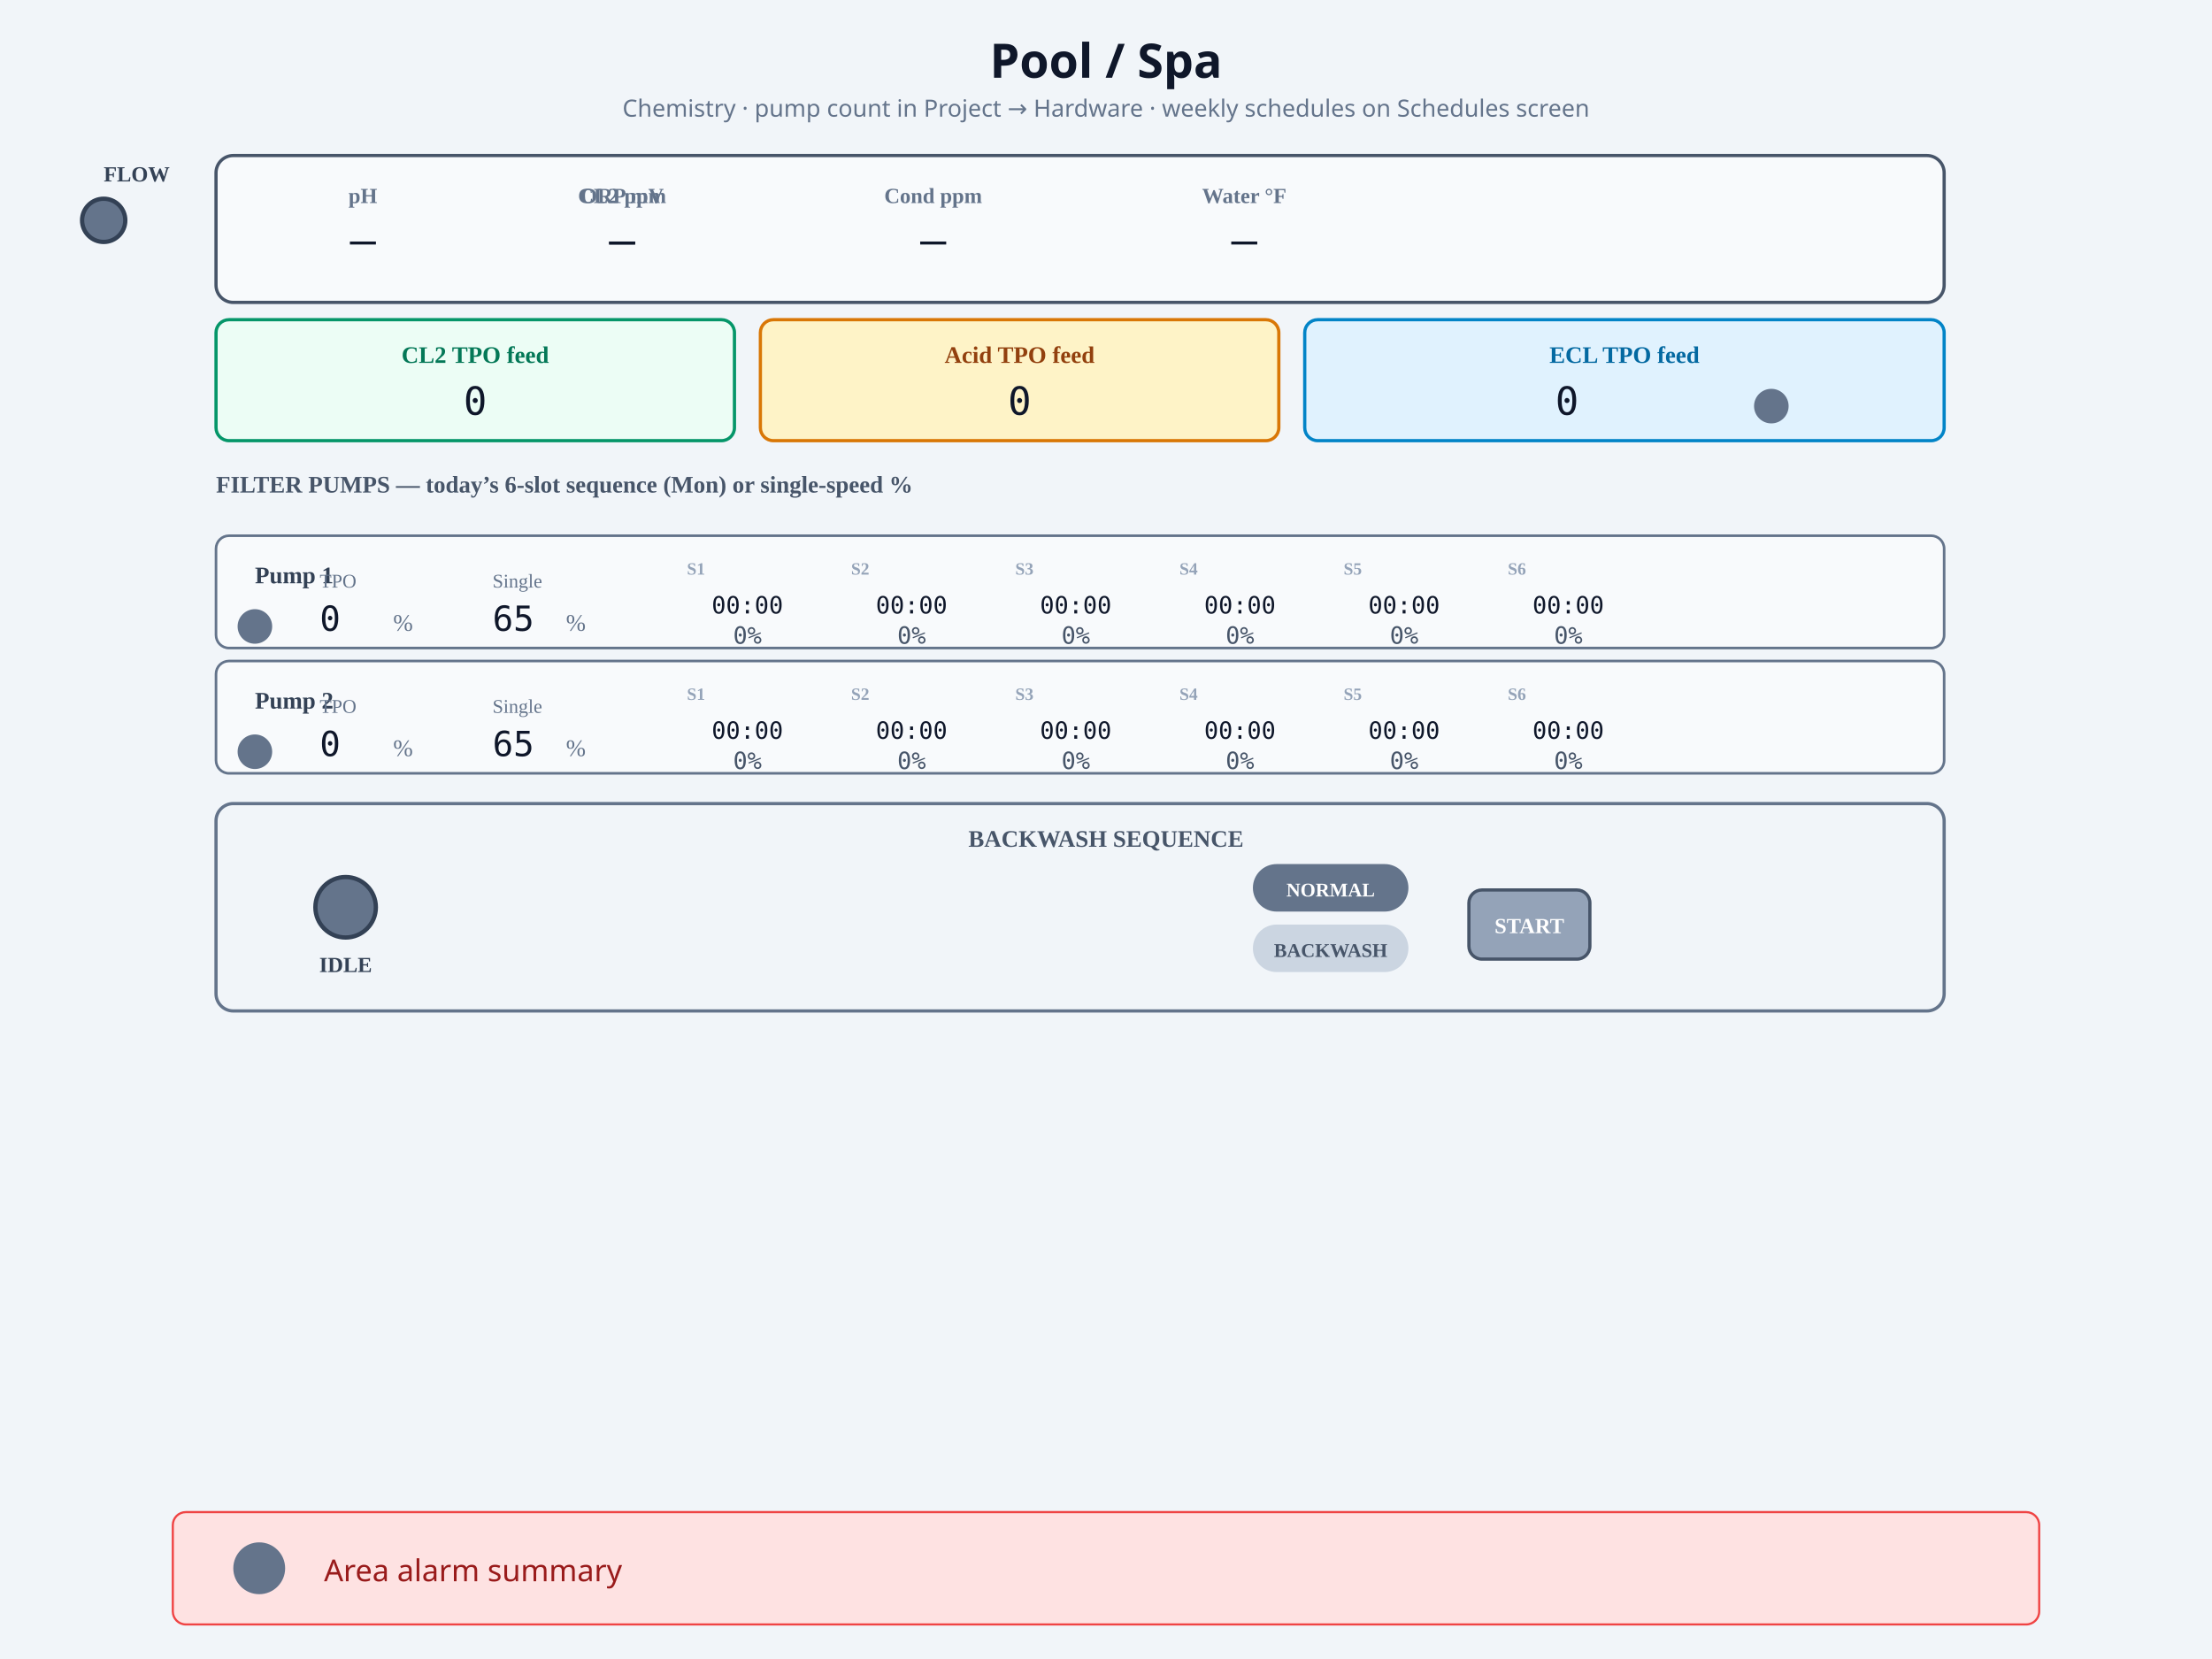
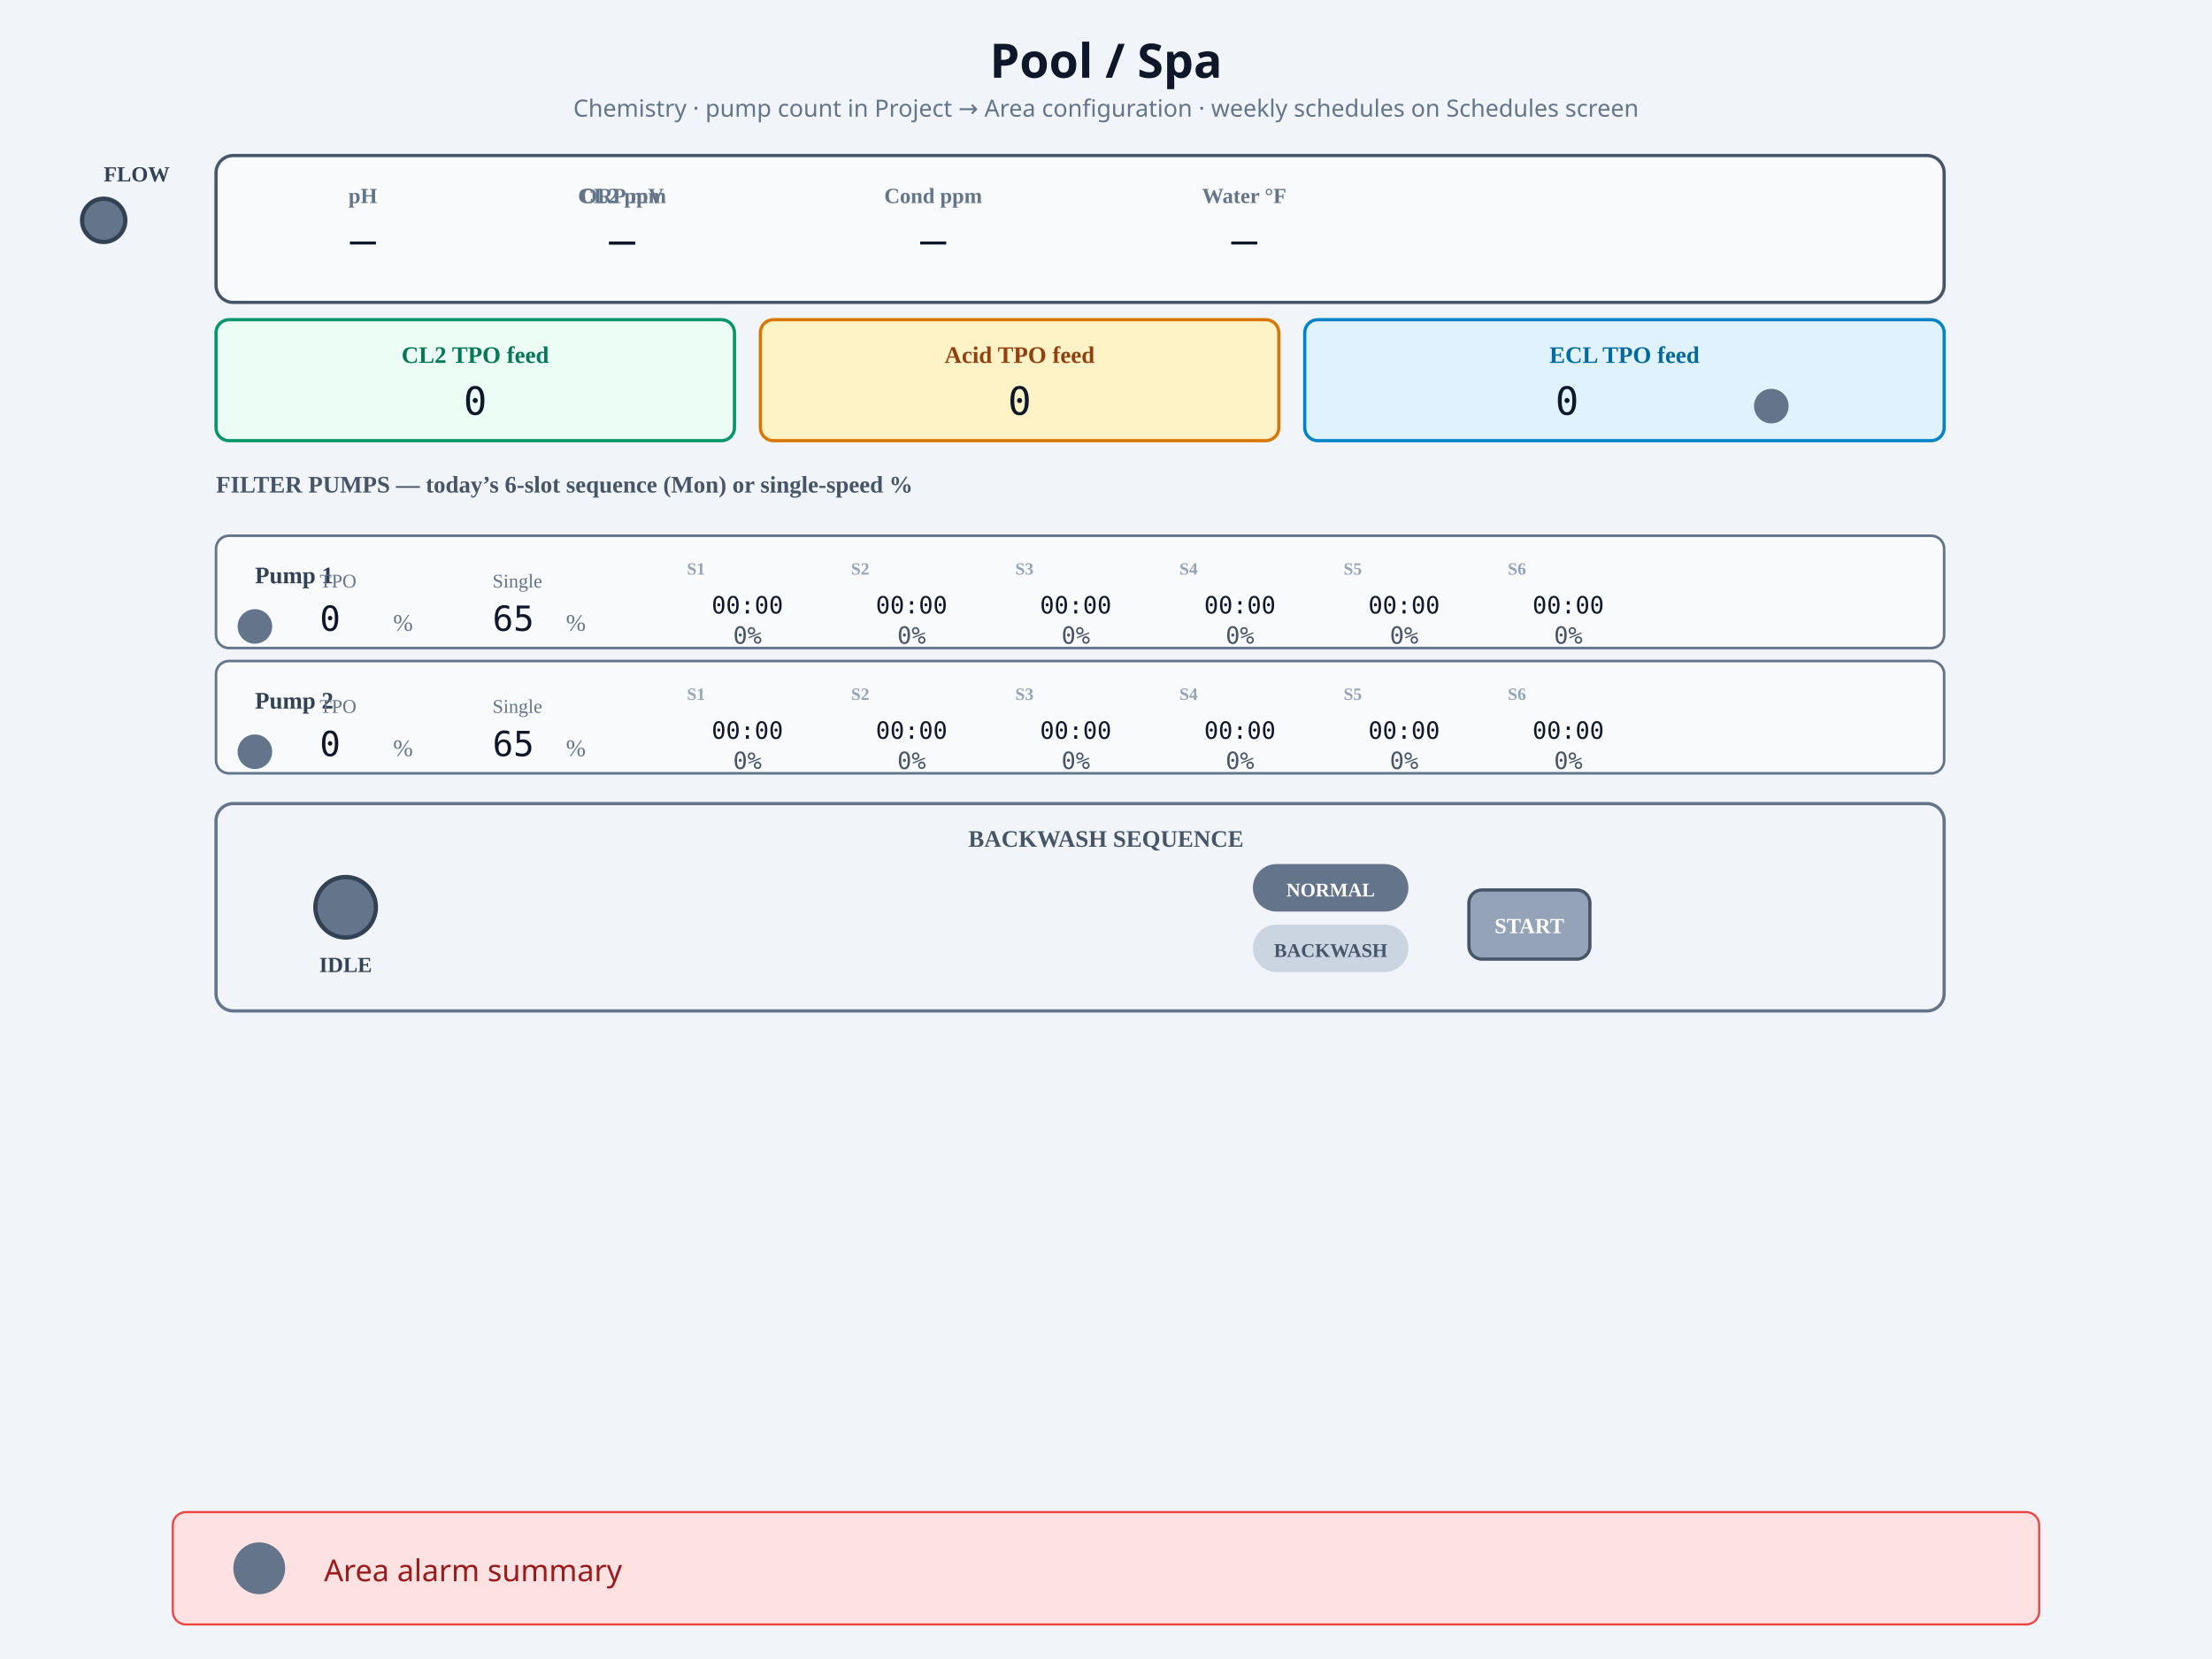
<svg xmlns="http://www.w3.org/2000/svg" viewBox="0 0 1024 768" width="1024" height="768">
  <rect width="1024" height="768" fill="#f1f5f9" />
  <text id="pool_title" x="512" y="36" text-anchor="middle" font-family="Segoe UI,sans-serif" font-size="22" font-weight="600" fill="#0f172a">Pool / Spa</text>
-   <text x="512" y="54" text-anchor="middle" font-family="Segoe UI,sans-serif" font-size="11" fill="#64748b">Chemistry · pump count in Project → Hardware · weekly schedules on Schedules screen</text>
+   <text x="512" y="54" text-anchor="middle" font-family="Segoe UI,sans-serif" font-size="11" fill="#64748b">Chemistry · pump count in Project → Area configuration · weekly schedules on Schedules screen</text>
  <text x="48" y="84" font-size="10" font-weight="600" fill="#334155">FLOW</text>
  <circle id="flow_lamp" cx="48" cy="102" r="10" fill="#64748b" stroke="#334155" stroke-width="2" />
  <rect x="100" y="72" width="800" height="68" rx="8" fill="#f8fafc" stroke="#475569" stroke-width="1.5" />
  <text x="168" y="94" text-anchor="middle" font-size="10" font-weight="600" fill="#64748b">pH</text>
  <text id="ph_pv" x="168" y="118" text-anchor="middle" font-family="Consolas,monospace" font-size="20" fill="#0f172a">—</text>
  <g id="grp_san_orp">
    <text x="288" y="94" text-anchor="middle" font-size="10" font-weight="600" fill="#64748b">ORP mV</text>
    <text id="orp_pv" x="288" y="118" text-anchor="middle" font-family="Consolas,monospace" font-size="20" fill="#0f172a">—</text>
  </g>
  <g id="grp_san_cl2">
    <text x="288" y="94" text-anchor="middle" font-size="10" font-weight="600" fill="#64748b">CL2 ppm</text>
    <text id="cl2_pv" x="288" y="118" text-anchor="middle" font-family="Consolas,monospace" font-size="20" fill="#0f172a">—</text>
  </g>
  <g id="grp_salt_cond">
    <text x="432" y="94" text-anchor="middle" font-size="10" font-weight="600" fill="#64748b">Cond ppm</text>
    <text id="cond_pv" x="432" y="118" text-anchor="middle" font-family="Consolas,monospace" font-size="20" fill="#0f172a">—</text>
  </g>
  <text x="576" y="94" text-anchor="middle" font-size="10" font-weight="600" fill="#64748b">Water °F</text>
  <text id="wat_temp_pv" x="576" y="118" text-anchor="middle" font-family="Consolas,monospace" font-size="20" fill="#0f172a">—</text>
  <g id="grp_feed_fresh">
    <rect x="100" y="148" width="240" height="56" rx="6" fill="#ecfdf5" stroke="#059669" stroke-width="1.5" />
    <text x="220" y="168" text-anchor="middle" font-size="11" font-weight="600" fill="#047857">CL2 TPO feed</text>
    <text id="cl2_pump_pct" x="220" y="192" text-anchor="middle" font-family="Consolas,monospace" font-size="18" fill="#0f172a">0</text>
  </g>
  <rect x="352" y="148" width="240" height="56" rx="6" fill="#fef3c7" stroke="#d97706" stroke-width="1.5" />
  <text x="472" y="168" text-anchor="middle" font-size="11" font-weight="600" fill="#92400e">Acid TPO feed</text>
  <text id="acid_pump_pct" x="472" y="192" text-anchor="middle" font-family="Consolas,monospace" font-size="18" fill="#0f172a">0</text>
  <g id="grp_ecl">
    <rect x="604" y="148" width="296" height="56" rx="6" fill="#e0f2fe" stroke="#0284c7" stroke-width="1.5" />
    <text x="752" y="168" text-anchor="middle" font-size="11" font-weight="600" fill="#0369a1">ECL TPO feed</text>
    <text id="ecl_pct" x="720" y="192" font-family="Consolas,monospace" font-size="18" fill="#0f172a">0</text>
    <circle id="ecl_run_lamp" cx="820" cy="188" r="8" fill="#64748b" />
  </g>
  <text x="100" y="228" font-size="11" font-weight="700" fill="#475569">FILTER PUMPS — today’s 6-slot sequence (Mon) or single-speed %</text>
  <rect x="100" y="248" width="800" height="52" rx="6" fill="#f8fafc" stroke="#64748b" stroke-width="1.2" />
  <text x="118" y="270" font-size="11" font-weight="700" fill="#334155">Pump 1</text>
  <circle id="fp1_run" cx="118" cy="290" r="8" fill="#64748b" />
  <text x="148" y="272" font-size="9" fill="#64748b">TPO</text>
  <text id="fp1_pct" x="148" y="292" font-family="Consolas,monospace" font-size="16" fill="#0f172a">0</text>
  <text x="182" y="292" font-size="11" fill="#64748b">%</text>
  <g id="grp_fp1_ss">
    <text x="228" y="272" font-size="9" fill="#64748b">Single</text>
    <text id="fp1_ss_pct" x="228" y="292" font-family="Consolas,monospace" font-size="16" fill="#0f172a">65</text>
    <text x="262" y="292" font-size="11" fill="#64748b">%</text>
  </g>
  <g id="grp_fp1_seq">
    <text x="318" y="266" font-size="8" font-weight="600" fill="#94a3b8">S1</text>
    <text x="394" y="266" font-size="8" font-weight="600" fill="#94a3b8">S2</text>
    <text x="470" y="266" font-size="8" font-weight="600" fill="#94a3b8">S3</text>
    <text x="546" y="266" font-size="8" font-weight="600" fill="#94a3b8">S4</text>
    <text x="622" y="266" font-size="8" font-weight="600" fill="#94a3b8">S5</text>
    <text x="698" y="266" font-size="8" font-weight="600" fill="#94a3b8">S6</text>
    <text id="fp1_s1_t" x="346" y="284" text-anchor="middle" font-family="Consolas,monospace" font-size="11" fill="#0f172a">00:00</text>
    <text id="fp1_s1_p" x="346" y="298" text-anchor="middle" font-family="Consolas,monospace" font-size="11" fill="#475569">0%</text>
    <text id="fp1_s2_t" x="422" y="284" text-anchor="middle" font-family="Consolas,monospace" font-size="11" fill="#0f172a">00:00</text>
    <text id="fp1_s2_p" x="422" y="298" text-anchor="middle" font-family="Consolas,monospace" font-size="11" fill="#475569">0%</text>
    <text id="fp1_s3_t" x="498" y="284" text-anchor="middle" font-family="Consolas,monospace" font-size="11" fill="#0f172a">00:00</text>
    <text id="fp1_s3_p" x="498" y="298" text-anchor="middle" font-family="Consolas,monospace" font-size="11" fill="#475569">0%</text>
    <text id="fp1_s4_t" x="574" y="284" text-anchor="middle" font-family="Consolas,monospace" font-size="11" fill="#0f172a">00:00</text>
    <text id="fp1_s4_p" x="574" y="298" text-anchor="middle" font-family="Consolas,monospace" font-size="11" fill="#475569">0%</text>
    <text id="fp1_s5_t" x="650" y="284" text-anchor="middle" font-family="Consolas,monospace" font-size="11" fill="#0f172a">00:00</text>
    <text id="fp1_s5_p" x="650" y="298" text-anchor="middle" font-family="Consolas,monospace" font-size="11" fill="#475569">0%</text>
    <text id="fp1_s6_t" x="726" y="284" text-anchor="middle" font-family="Consolas,monospace" font-size="11" fill="#0f172a">00:00</text>
    <text id="fp1_s6_p" x="726" y="298" text-anchor="middle" font-family="Consolas,monospace" font-size="11" fill="#475569">0%</text>
  </g>
  <g id="grp_fp2">
    <rect x="100" y="306" width="800" height="52" rx="6" fill="#f8fafc" stroke="#64748b" stroke-width="1.2" />
    <text x="118" y="328" font-size="11" font-weight="700" fill="#334155">Pump 2</text>
    <circle id="fp2_run" cx="118" cy="348" r="8" fill="#64748b" />
    <text x="148" y="330" font-size="9" fill="#64748b">TPO</text>
    <text id="fp2_pct" x="148" y="350" font-family="Consolas,monospace" font-size="16" fill="#0f172a">0</text>
    <text x="182" y="350" font-size="11" fill="#64748b">%</text>
    <g id="grp_fp2_ss">
      <text x="228" y="330" font-size="9" fill="#64748b">Single</text>
      <text id="fp2_ss_pct" x="228" y="350" font-family="Consolas,monospace" font-size="16" fill="#0f172a">65</text>
      <text x="262" y="350" font-size="11" fill="#64748b">%</text>
    </g>
    <g id="grp_fp2_seq">
      <text x="318" y="324" font-size="8" font-weight="600" fill="#94a3b8">S1</text>
      <text x="394" y="324" font-size="8" font-weight="600" fill="#94a3b8">S2</text>
      <text x="470" y="324" font-size="8" font-weight="600" fill="#94a3b8">S3</text>
      <text x="546" y="324" font-size="8" font-weight="600" fill="#94a3b8">S4</text>
      <text x="622" y="324" font-size="8" font-weight="600" fill="#94a3b8">S5</text>
      <text x="698" y="324" font-size="8" font-weight="600" fill="#94a3b8">S6</text>
      <text id="fp2_s1_t" x="346" y="342" text-anchor="middle" font-family="Consolas,monospace" font-size="11" fill="#0f172a">00:00</text>
      <text id="fp2_s1_p" x="346" y="356" text-anchor="middle" font-family="Consolas,monospace" font-size="11" fill="#475569">0%</text>
      <text id="fp2_s2_t" x="422" y="342" text-anchor="middle" font-family="Consolas,monospace" font-size="11" fill="#0f172a">00:00</text>
      <text id="fp2_s2_p" x="422" y="356" text-anchor="middle" font-family="Consolas,monospace" font-size="11" fill="#475569">0%</text>
      <text id="fp2_s3_t" x="498" y="342" text-anchor="middle" font-family="Consolas,monospace" font-size="11" fill="#0f172a">00:00</text>
      <text id="fp2_s3_p" x="498" y="356" text-anchor="middle" font-family="Consolas,monospace" font-size="11" fill="#475569">0%</text>
      <text id="fp2_s4_t" x="574" y="342" text-anchor="middle" font-family="Consolas,monospace" font-size="11" fill="#0f172a">00:00</text>
      <text id="fp2_s4_p" x="574" y="356" text-anchor="middle" font-family="Consolas,monospace" font-size="11" fill="#475569">0%</text>
      <text id="fp2_s5_t" x="650" y="342" text-anchor="middle" font-family="Consolas,monospace" font-size="11" fill="#0f172a">00:00</text>
      <text id="fp2_s5_p" x="650" y="356" text-anchor="middle" font-family="Consolas,monospace" font-size="11" fill="#475569">0%</text>
      <text id="fp2_s6_t" x="726" y="342" text-anchor="middle" font-family="Consolas,monospace" font-size="11" fill="#0f172a">00:00</text>
      <text id="fp2_s6_p" x="726" y="356" text-anchor="middle" font-family="Consolas,monospace" font-size="11" fill="#475569">0%</text>
    </g>
  </g>
  <g id="bw_panel">
    <rect x="100" y="372" width="800" height="96" rx="8" fill="#f1f5f9" stroke="#64748b" stroke-width="1.5" />
    <text x="512" y="392" text-anchor="middle" font-size="11" font-weight="600" fill="#475569">BACKWASH SEQUENCE</text>
    <circle id="bw_step_lamp" cx="160" cy="420" r="14" fill="#64748b" stroke="#334155" stroke-width="2" />
    <text id="bw_state" x="160" y="450" text-anchor="middle" font-size="10" font-weight="700" fill="#334155">IDLE</text>
    <g id="btn_bw_normal" transform="translate(580, 400)">
      <rect width="72" height="22" rx="11" fill="#64748b" />
      <text x="36" y="15" text-anchor="middle" font-size="9" font-weight="700" fill="#ffffff">NORMAL</text>
    </g>
    <g id="btn_bw_backwash" transform="translate(580, 428)">
      <rect width="72" height="22" rx="11" fill="#cbd5e1" />
      <text x="36" y="15" text-anchor="middle" font-size="9" font-weight="700" fill="#475569">BACKWASH</text>
    </g>
    <g id="btn_bw_start" transform="translate(680, 412)">
      <rect width="56" height="32" rx="6" fill="#94a3b8" stroke="#475569" stroke-width="1.5" />
      <text x="28" y="20" text-anchor="middle" font-size="10" font-weight="700" fill="#ffffff">START</text>
    </g>
  </g>
  <rect x="80" y="700" width="864" height="52" rx="6" fill="#fee2e2" stroke="#ef4444" stroke-width="1" />
  <circle id="lamp_pool_alm" cx="120" cy="726" r="12" fill="#64748b" />
  <text x="150" y="732" font-family="Segoe UI,sans-serif" font-size="14" fill="#991b1b">Area alarm summary</text>
</svg>
